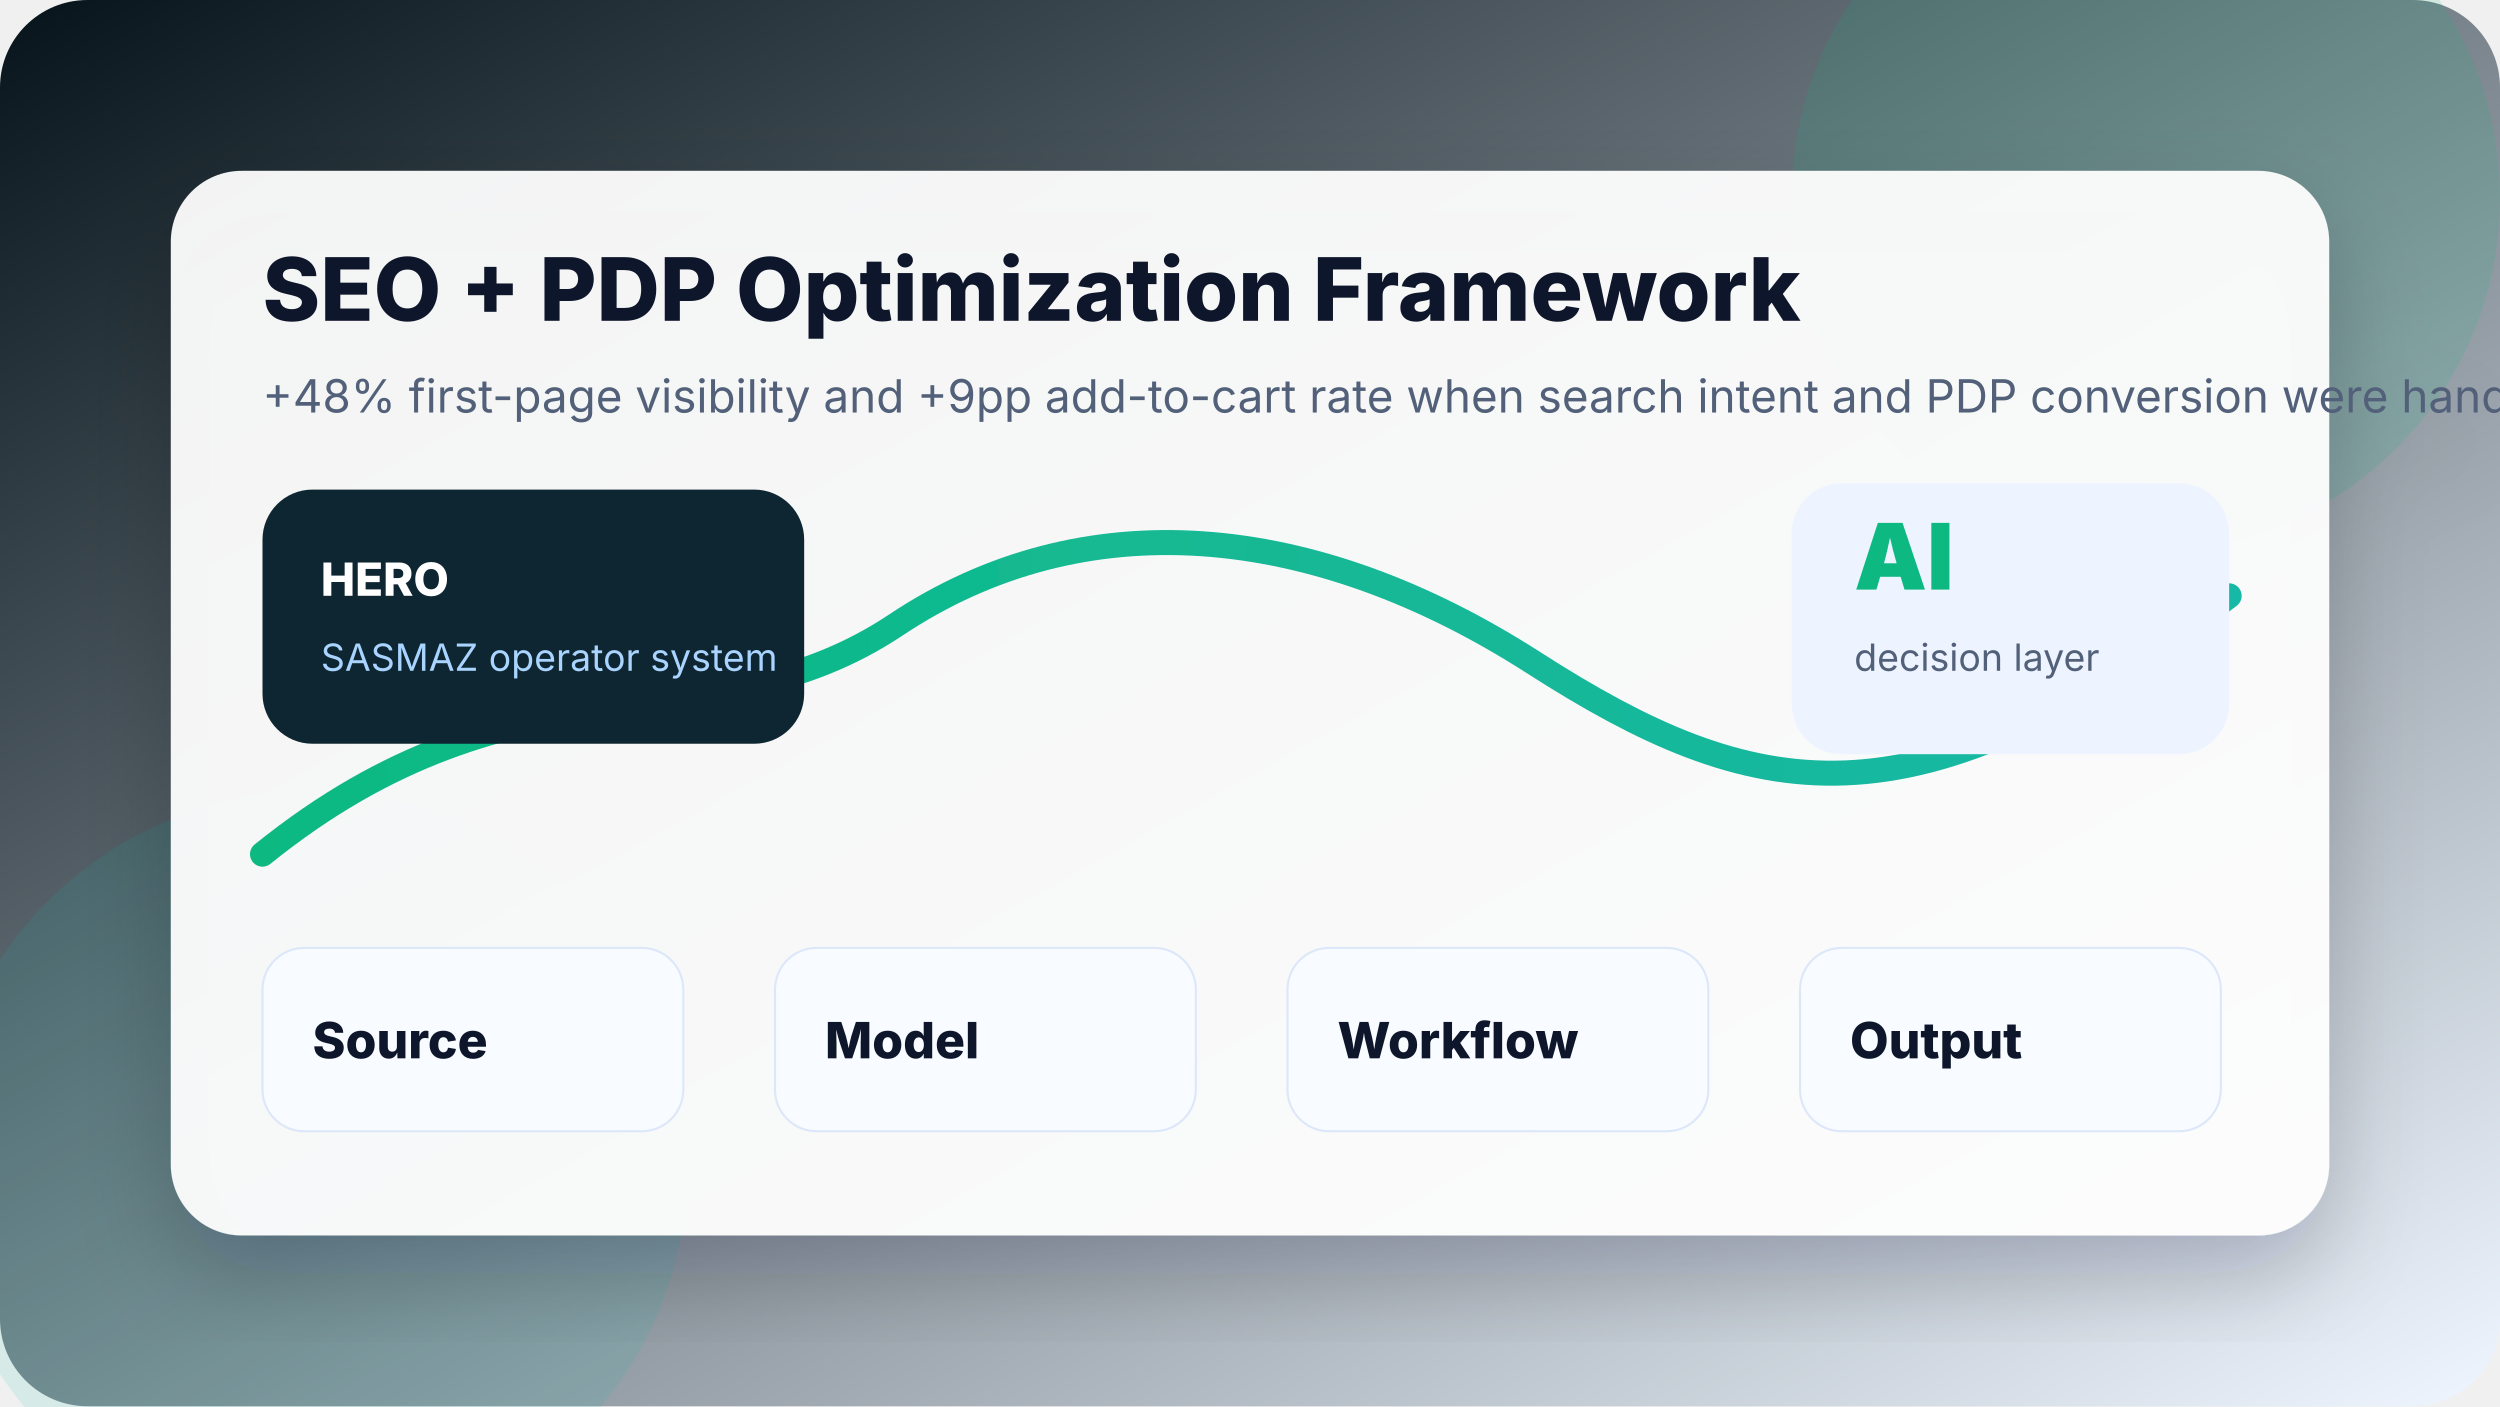
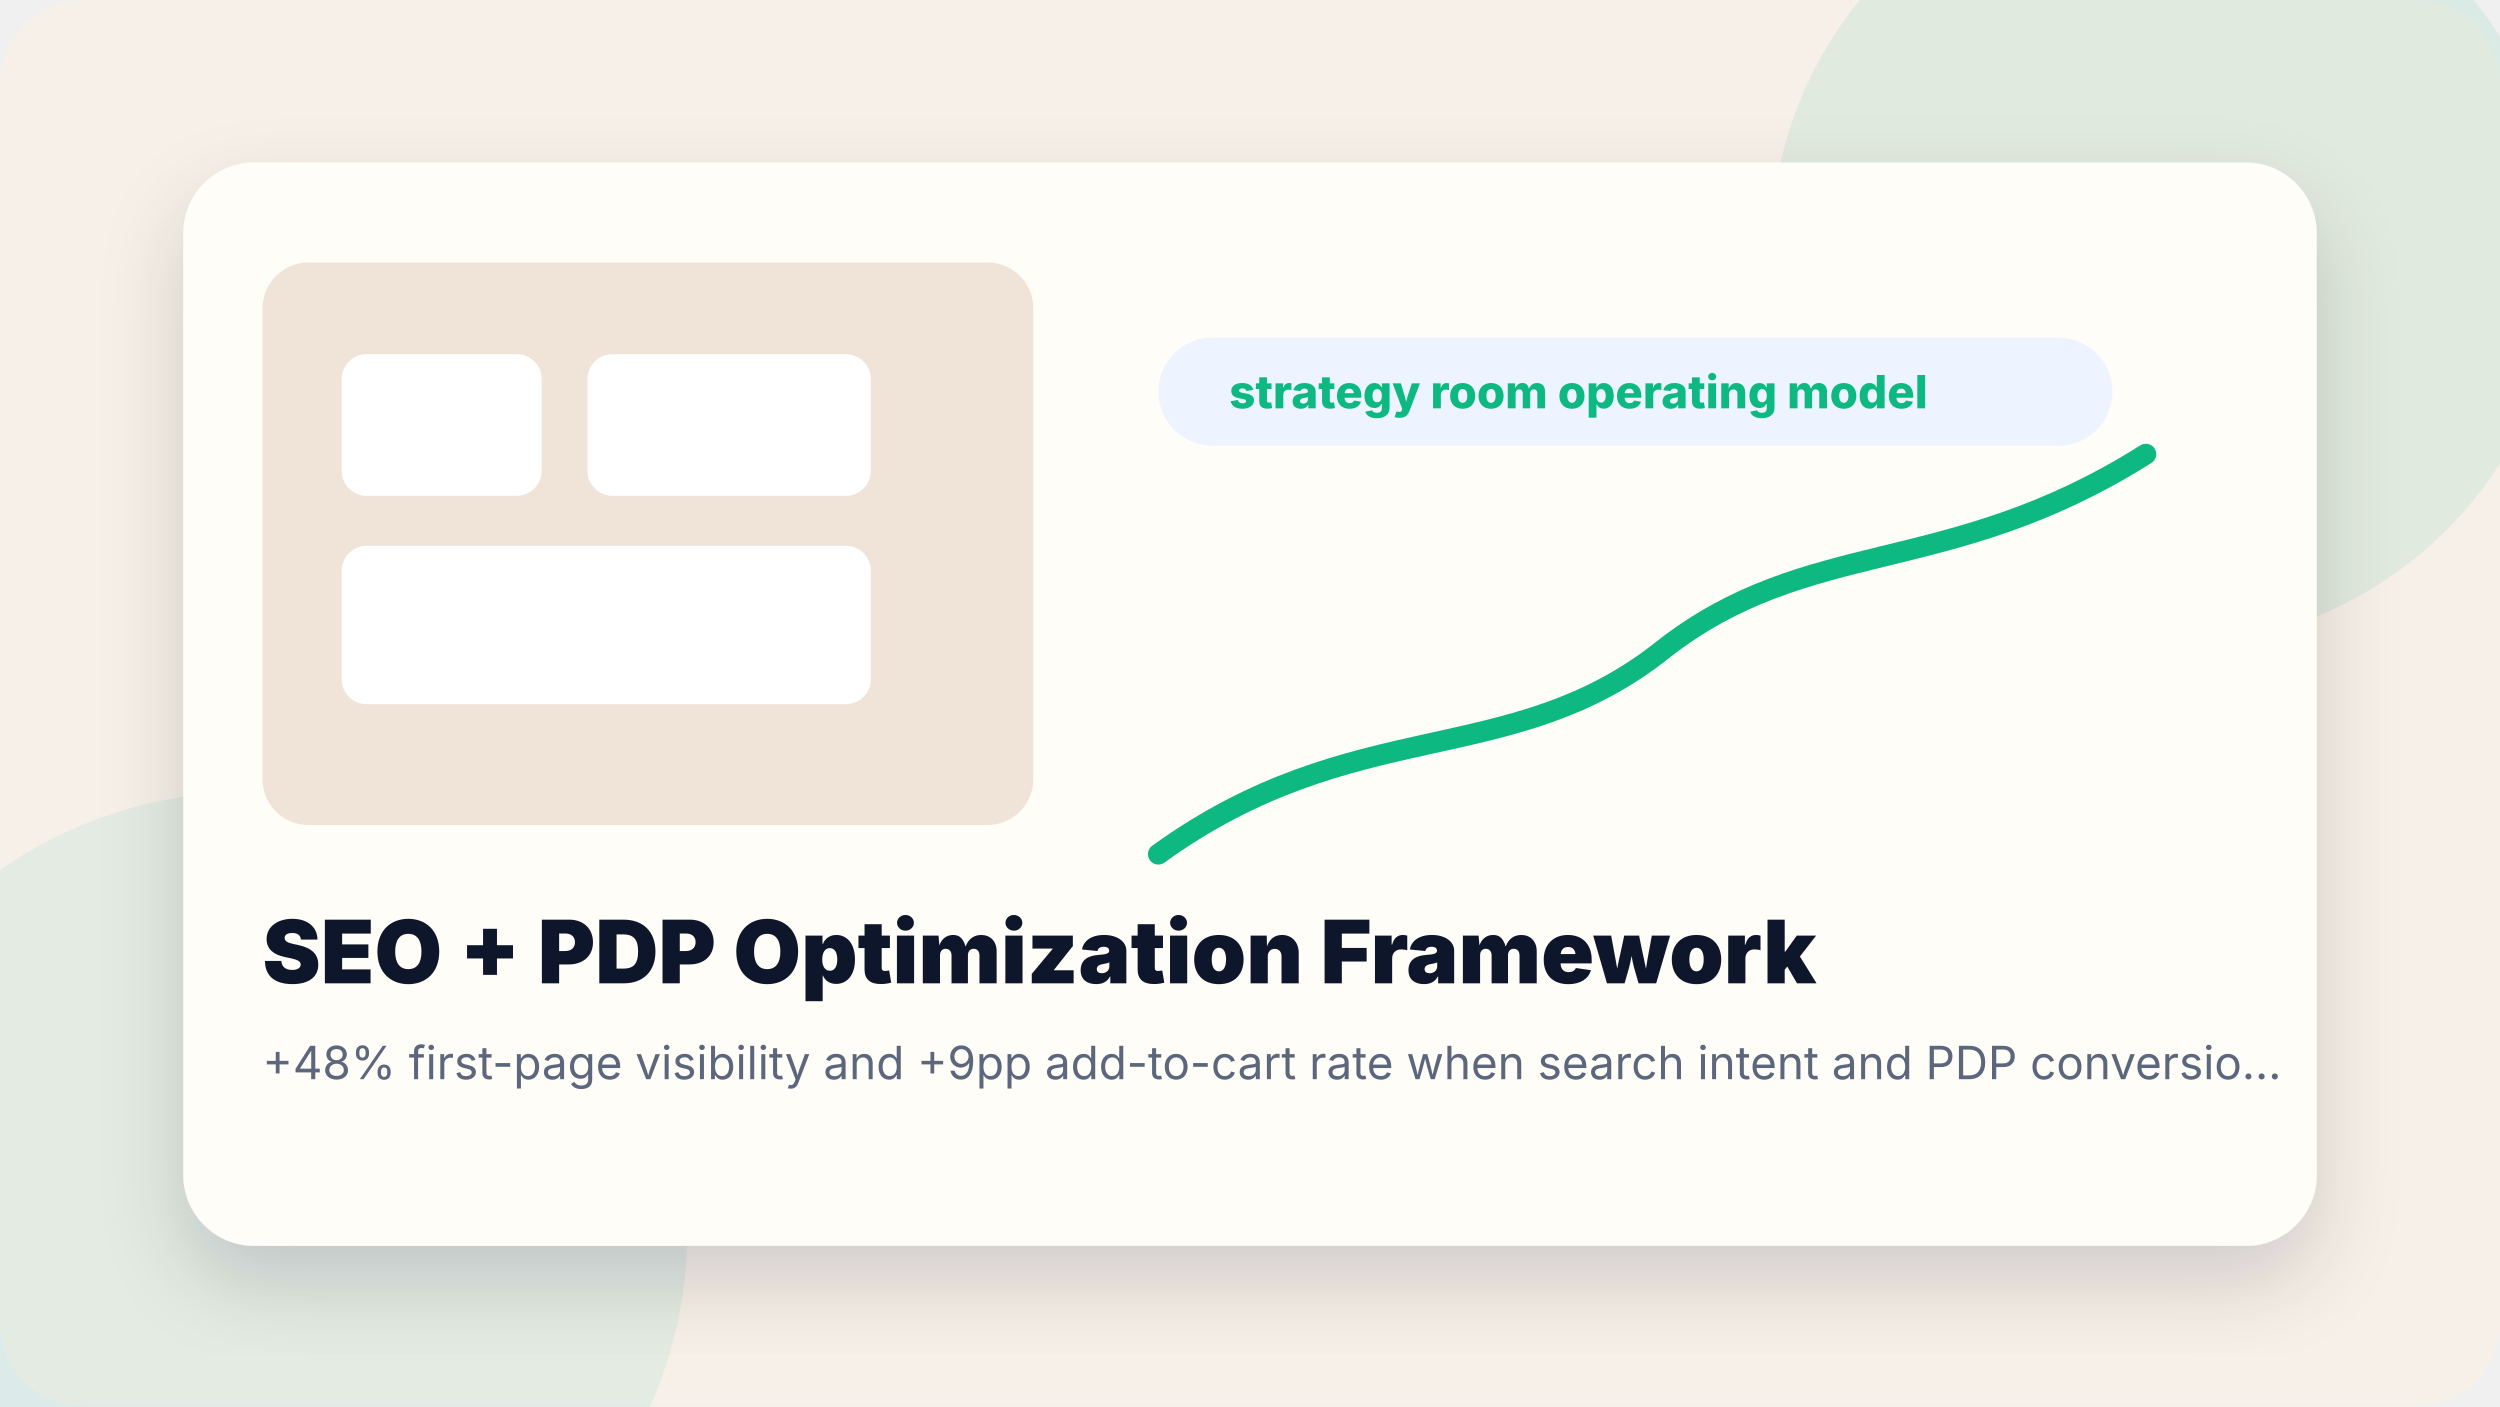
<svg xmlns="http://www.w3.org/2000/svg" width="1200" height="675" viewBox="0 0 1200 675">
  <defs>
-     <linearGradient id="bg" x1="0" x2="1" y1="0" y2="1">
-       <stop stop-color="#06131a" />
-       <stop offset="1" stop-color="#eff6ff" />
-     </linearGradient>
-     <linearGradient id="line" x1="0" x2="1">
-       <stop stop-color="#10b981" />
-       <stop offset="1" stop-color="#14b8a6" />
-     </linearGradient>
    <filter id="shadow">
-       <feDropShadow dx="0" dy="20" stdDeviation="22" flood-color="#0f172a" flood-opacity="0.22" />
+       <feDropShadow dx="0" dy="18" stdDeviation="20" flood-color="#0f172a" flood-opacity="0.16" />
    </filter>
  </defs>
-   <rect width="1200" height="675" rx="42" fill="url(#bg)" />
-   <circle cx="1030" cy="95" r="170" fill="#10b981" opacity="0.14" />
-   <circle cx="150" cy="560" r="180" fill="#14b8a6" opacity="0.12" />
+   <rect width="1200" height="675" rx="40" fill="#f7f0e8" />
+   <circle cx="1040" cy="120" r="190" fill="#10b981" opacity="0.10" />
+   <circle cx="120" cy="590" r="210" fill="#14b8a6" opacity="0.09" />
  <g filter="url(#shadow)">
-     <rect x="82" y="82" width="1036" height="511" rx="34" fill="white" opacity="0.94" />
-     <text x="126" y="154" font-family="Inter, Arial" font-size="42" font-weight="800" fill="#0f172a">SEO + PDP Optimization Framework</text>
-     <text x="126" y="198" font-family="Inter, Arial" font-size="22" fill="#526179">+48% first-page visibility and +9pp add-to-cart rate when search intent and PDP conversion were handled together</text>
-     <path d="M126 410 C250 310 340 360 430 300 S630 250 736 318 S918 402 1070 286" fill="none" stroke="url(#line)" stroke-width="12" stroke-linecap="round" />
-     <rect x="126" y="455" width="202" height="88" rx="20" fill="#f8fbff" stroke="#dce7f9" />
-     <text x="150" y="508" font-family="Inter, Arial" font-size="24" font-weight="800" fill="#0f172a">Source</text>
-     <rect x="372" y="455" width="202" height="88" rx="20" fill="#f8fbff" stroke="#dce7f9" />
-     <text x="396" y="508" font-family="Inter, Arial" font-size="24" font-weight="800" fill="#0f172a">Model</text>
-     <rect x="618" y="455" width="202" height="88" rx="20" fill="#f8fbff" stroke="#dce7f9" />
-     <text x="642" y="508" font-family="Inter, Arial" font-size="24" font-weight="800" fill="#0f172a">Workflow</text>
-     <rect x="864" y="455" width="202" height="88" rx="20" fill="#f8fbff" stroke="#dce7f9" />
-     <text x="888" y="508" font-family="Inter, Arial" font-size="24" font-weight="800" fill="#0f172a">Output</text>
-     <rect x="126" y="235" width="260" height="122" rx="24" fill="#0f2530" />
-     <text x="154" y="286" font-family="Inter, Arial" font-size="22" font-weight="800" fill="white">HERO</text>
-     <text x="154" y="322" font-family="Inter, Arial" font-size="18" fill="#a9d4ff">SASMAZ operator system</text>
-     <rect x="860" y="232" width="210" height="130" rx="24" fill="#eef4ff" />
-     <text x="890" y="283" font-family="Inter, Arial" font-size="44" font-weight="900" fill="#10b981">AI</text>
-     <text x="890" y="322" font-family="Inter, Arial" font-size="18" fill="#526179">decision layer</text>
+     <rect x="88" y="78" width="1024" height="520" rx="34" fill="#fffdf8" />
+     <rect x="126" y="126" width="370" height="270" rx="22" fill="#efe4d7" />
+     <rect x="164" y="170" width="96" height="68" rx="12" fill="#ffffff" />
+     <rect x="282" y="170" width="136" height="68" rx="12" fill="#ffffff" />
+     <rect x="164" y="262" width="254" height="76" rx="12" fill="#ffffff" />
+     <path d="M556 410 C650 342 725 370 798 312 C868 257 935 278 1030 218" fill="none" stroke="#10b981" stroke-width="10" stroke-linecap="round" />
+     <rect x="556" y="162" width="458" height="52" rx="26" fill="#eef4ff" />
+     <text x="590" y="196" font-family="Inter, Arial" font-size="22" font-weight="800" fill="#10b981">strategy room operating model</text>
+     <text x="126" y="472" font-family="Inter, Arial" font-size="42" font-weight="900" fill="#0f172a">SEO + PDP Optimization Framework</text>
+     <text x="126" y="518" font-family="Inter, Arial" font-size="22" fill="#5b667b">+48% first-page visibility and +9pp add-to-cart rate when search intent and PDP conversio...</text>
  </g>
</svg>
